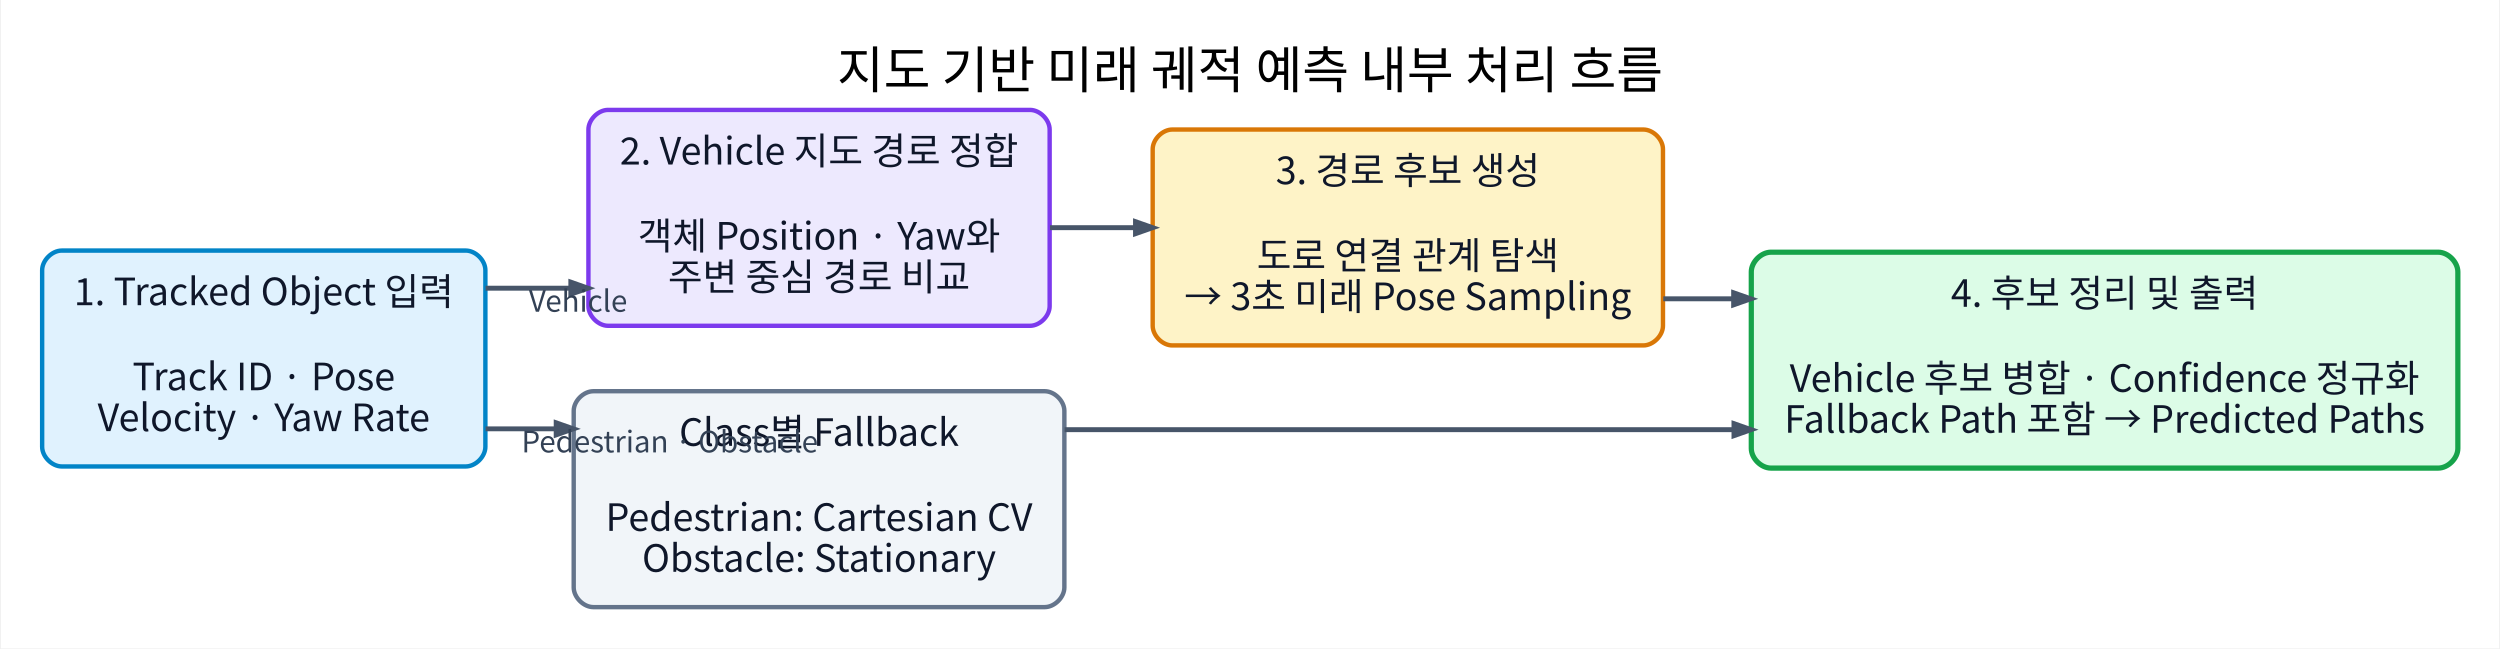
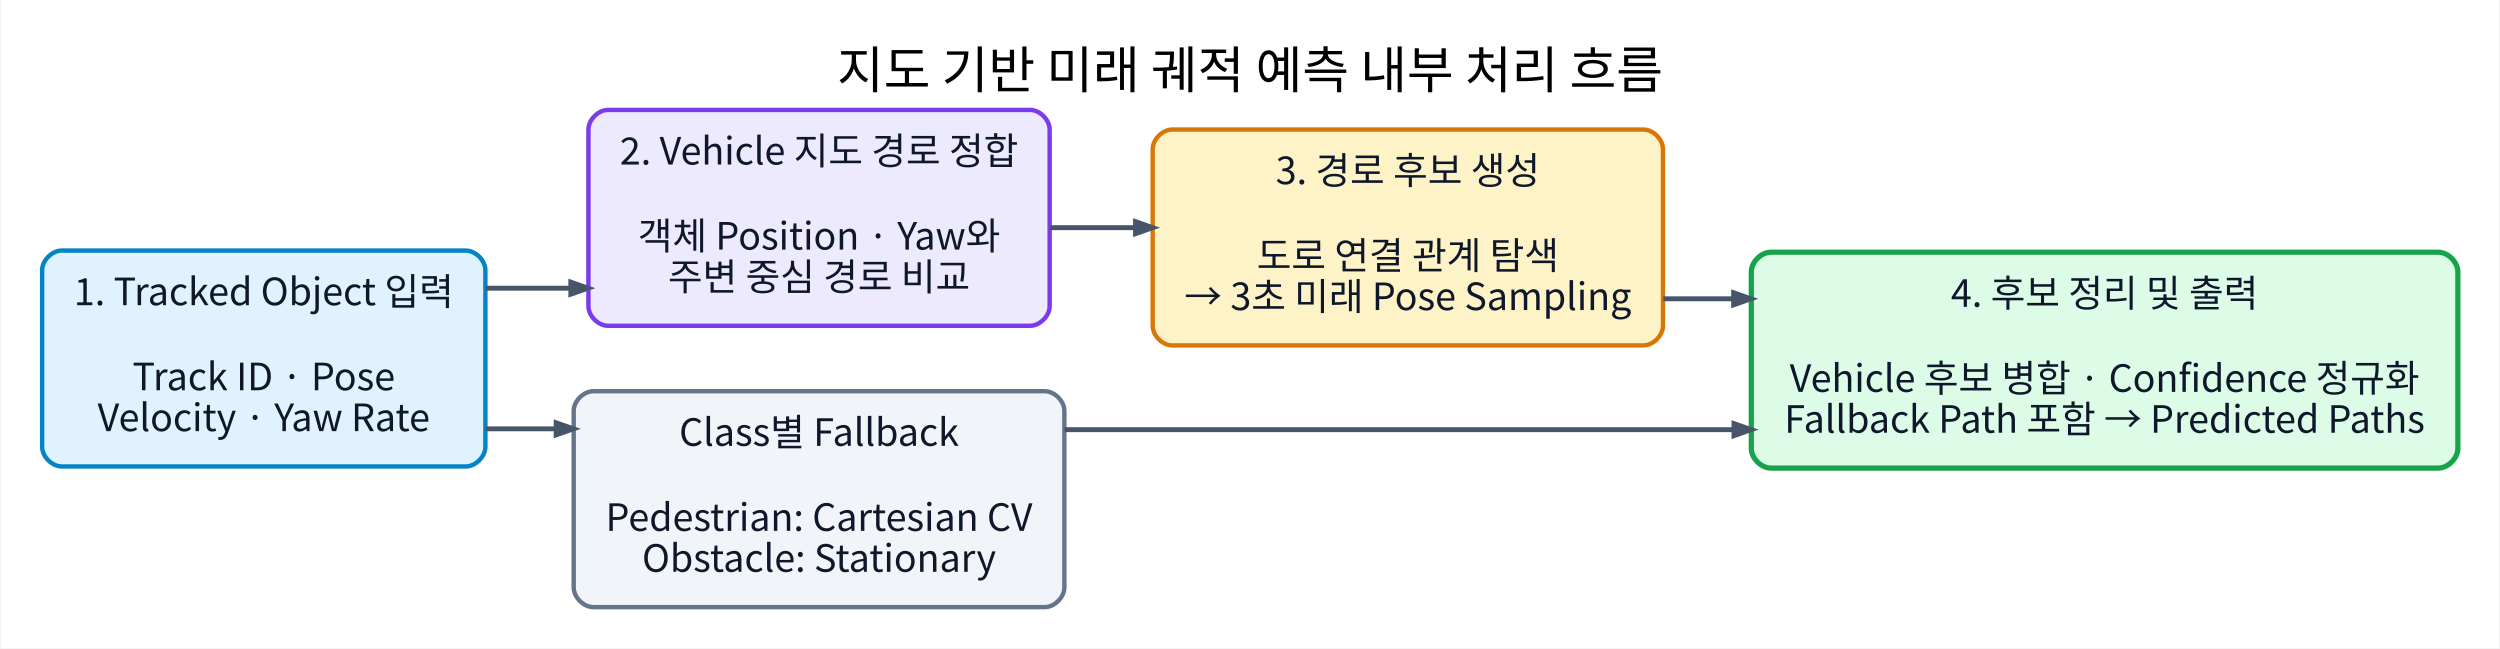
<svg xmlns="http://www.w3.org/2000/svg" width="1527pt" height="396pt" viewBox="0.00 0.00 1527.40 396.40">
  <g id="graph0" class="graph" transform="scale(1 1) rotate(0) translate(25.2 371.2)">
    <polygon fill="white" stroke="transparent" points="-25.2,25.2 -25.2,-371.2 1502.2,-371.2 1502.2,25.2 -25.2,25.2" />
    <text text-anchor="middle" x="738.5" y="-317.2" font-family="Noto Sans CJK KR" font-size="31.00">지도 기반 미래 궤적 예측 내부 처리 흐름</text>
    <g id="node1" class="node">
      <path fill="#e0f2fe" stroke="#0284c7" stroke-width="2.7" d="M259,-218C259,-218 12,-218 12,-218 6,-218 0,-212 0,-206 0,-206 0,-98 0,-98 0,-92 6,-86 12,-86 12,-86 259,-86 259,-86 265,-86 271,-92 271,-98 271,-98 271,-206 271,-206 271,-212 265,-218 259,-218" />
      <text text-anchor="middle" x="135.5" y="-184.6" font-family="Noto Sans CJK KR" font-size="23.00" fill="#0f172a">1. Tracked Object 입력</text>
      <text text-anchor="middle" x="135.5" y="-132.6" font-family="Noto Sans CJK KR" font-size="23.00" fill="#0f172a">Track ID · Pose</text>
      <text text-anchor="middle" x="135.5" y="-107.6" font-family="Noto Sans CJK KR" font-size="23.00" fill="#0f172a">Velocity · Yaw Rate</text>
    </g>
    <g id="node2" class="node">
      <path fill="#ede9fe" stroke="#7c3aed" stroke-width="2.7" d="M604,-304C604,-304 346,-304 346,-304 340,-304 334,-298 334,-292 334,-292 334,-184 334,-184 334,-178 340,-172 346,-172 346,-172 604,-172 604,-172 610,-172 616,-178 616,-184 616,-184 616,-292 616,-292 616,-298 610,-304 604,-304" />
      <text text-anchor="middle" x="475" y="-270.6" font-family="Noto Sans CJK KR" font-size="23.00" fill="#0f172a">2. Vehicle 지도 경로 정합</text>
      <text text-anchor="middle" x="475" y="-218.6" font-family="Noto Sans CJK KR" font-size="23.00" fill="#0f172a">객체 Position · Yaw와</text>
      <text text-anchor="middle" x="475" y="-193.6" font-family="Noto Sans CJK KR" font-size="23.00" fill="#0f172a">주변 중심 경로 비교</text>
    </g>
    <g id="edge1" class="edge">
      <path fill="none" stroke="#475569" stroke-width="3" d="M271.14,-195C271.14,-195 323.24,-195 323.24,-195" />
      <polygon fill="#475569" stroke="#475569" stroke-width="3" points="323.24,-198.68 333.74,-195 323.24,-191.33 323.24,-198.68" />
-       <text text-anchor="middle" x="327.69" y="-180.6" font-family="Noto Sans CJK KR" font-size="18.00" fill="#334155">Vehicle</text>
    </g>
    <g id="node3" class="node">
      <path fill="#f1f5f9" stroke="#64748b" stroke-width="2.7" d="M613,-132C613,-132 337,-132 337,-132 331,-132 325,-126 325,-120 325,-120 325,-12 325,-12 325,-6 331,0 337,0 337,0 613,0 613,0 619,0 625,-6 625,-12 625,-12 625,-120 625,-120 625,-126 619,-132 613,-132" />
      <text text-anchor="middle" x="475" y="-98.6" font-family="Noto Sans CJK KR" font-size="23.00" fill="#0f172a">Class별 Fallback</text>
      <text text-anchor="middle" x="475" y="-46.6" font-family="Noto Sans CJK KR" font-size="23.00" fill="#0f172a">Pedestrian: Cartesian CV</text>
      <text text-anchor="middle" x="475" y="-21.6" font-family="Noto Sans CJK KR" font-size="23.00" fill="#0f172a">Obstacle: Stationary</text>
    </g>
    <g id="edge2" class="edge">
      <path fill="none" stroke="#475569" stroke-width="3" d="M271.14,-109C271.14,-109 314.29,-109 314.29,-109" />
      <polygon fill="#475569" stroke="#475569" stroke-width="3" points="314.29,-112.68 324.79,-109 314.29,-105.33 314.29,-112.68" />
-       <text text-anchor="middle" x="383.72" y="-94.6" font-family="Noto Sans CJK KR" font-size="18.00" fill="#334155">Pedestrian · Obstacle</text>
    </g>
    <g id="node4" class="node">
      <path fill="#fef3c7" stroke="#d97706" stroke-width="2.7" d="M979,-292C979,-292 691,-292 691,-292 685,-292 679,-286 679,-280 679,-280 679,-172 679,-172 679,-166 685,-160 691,-160 691,-160 979,-160 979,-160 985,-160 991,-166 991,-172 991,-172 991,-280 991,-280 991,-286 985,-292 979,-292" />
      <text text-anchor="middle" x="835" y="-258.6" font-family="Noto Sans CJK KR" font-size="23.00" fill="#0f172a">3. 경로 후보 생성</text>
      <text text-anchor="middle" x="835" y="-206.6" font-family="Noto Sans CJK KR" font-size="23.00" fill="#0f172a">도로 연결 관계 탐색</text>
      <text text-anchor="middle" x="835" y="-181.6" font-family="Noto Sans CJK KR" font-size="23.00" fill="#0f172a">→ 3초 미래 Pose Sampling</text>
    </g>
    <g id="edge3" class="edge">
      <path fill="none" stroke="#475569" stroke-width="3" d="M616.25,-232C616.25,-232 668.49,-232 668.49,-232" />
      <polygon fill="#475569" stroke="#475569" stroke-width="3" points="668.49,-235.68 678.99,-232 668.49,-228.33 668.49,-235.68" />
    </g>
    <g id="node5" class="node">
      <path fill="#dcfce7" stroke="#16a34a" stroke-width="3.2" d="M1465,-217C1465,-217 1057,-217 1057,-217 1051,-217 1045,-211 1045,-205 1045,-205 1045,-97 1045,-97 1045,-91 1051,-85 1057,-85 1057,-85 1465,-85 1465,-85 1471,-85 1477,-91 1477,-97 1477,-97 1477,-205 1477,-205 1477,-211 1471,-217 1465,-217" />
      <text text-anchor="middle" x="1261" y="-183.6" font-family="Noto Sans CJK KR" font-size="23.00" fill="#0f172a">4. 후보 정리 및 출력</text>
      <text text-anchor="middle" x="1261" y="-131.6" font-family="Noto Sans CJK KR" font-size="23.00" fill="#0f172a">Vehicle 후보 병합 · Confidence 정규화</text>
      <text text-anchor="middle" x="1261" y="-106.6" font-family="Noto Sans CJK KR" font-size="23.00" fill="#0f172a">Fallback Path 포함 → Predicted Paths</text>
    </g>
    <g id="edge5" class="edge">
      <path fill="none" stroke="#475569" stroke-width="3" d="M625.15,-108.5C625.15,-108.5 1034.41,-108.5 1034.41,-108.5" />
      <polygon fill="#475569" stroke="#475569" stroke-width="3" points="1034.41,-112.18 1044.91,-108.5 1034.41,-104.83 1034.41,-112.18" />
    </g>
    <g id="edge4" class="edge">
      <path fill="none" stroke="#475569" stroke-width="3" d="M991.21,-188.5C991.21,-188.5 1034.2,-188.5 1034.2,-188.5" />
      <polygon fill="#475569" stroke="#475569" stroke-width="3" points="1034.2,-192.18 1044.7,-188.5 1034.2,-184.83 1034.2,-192.18" />
    </g>
  </g>
</svg>
